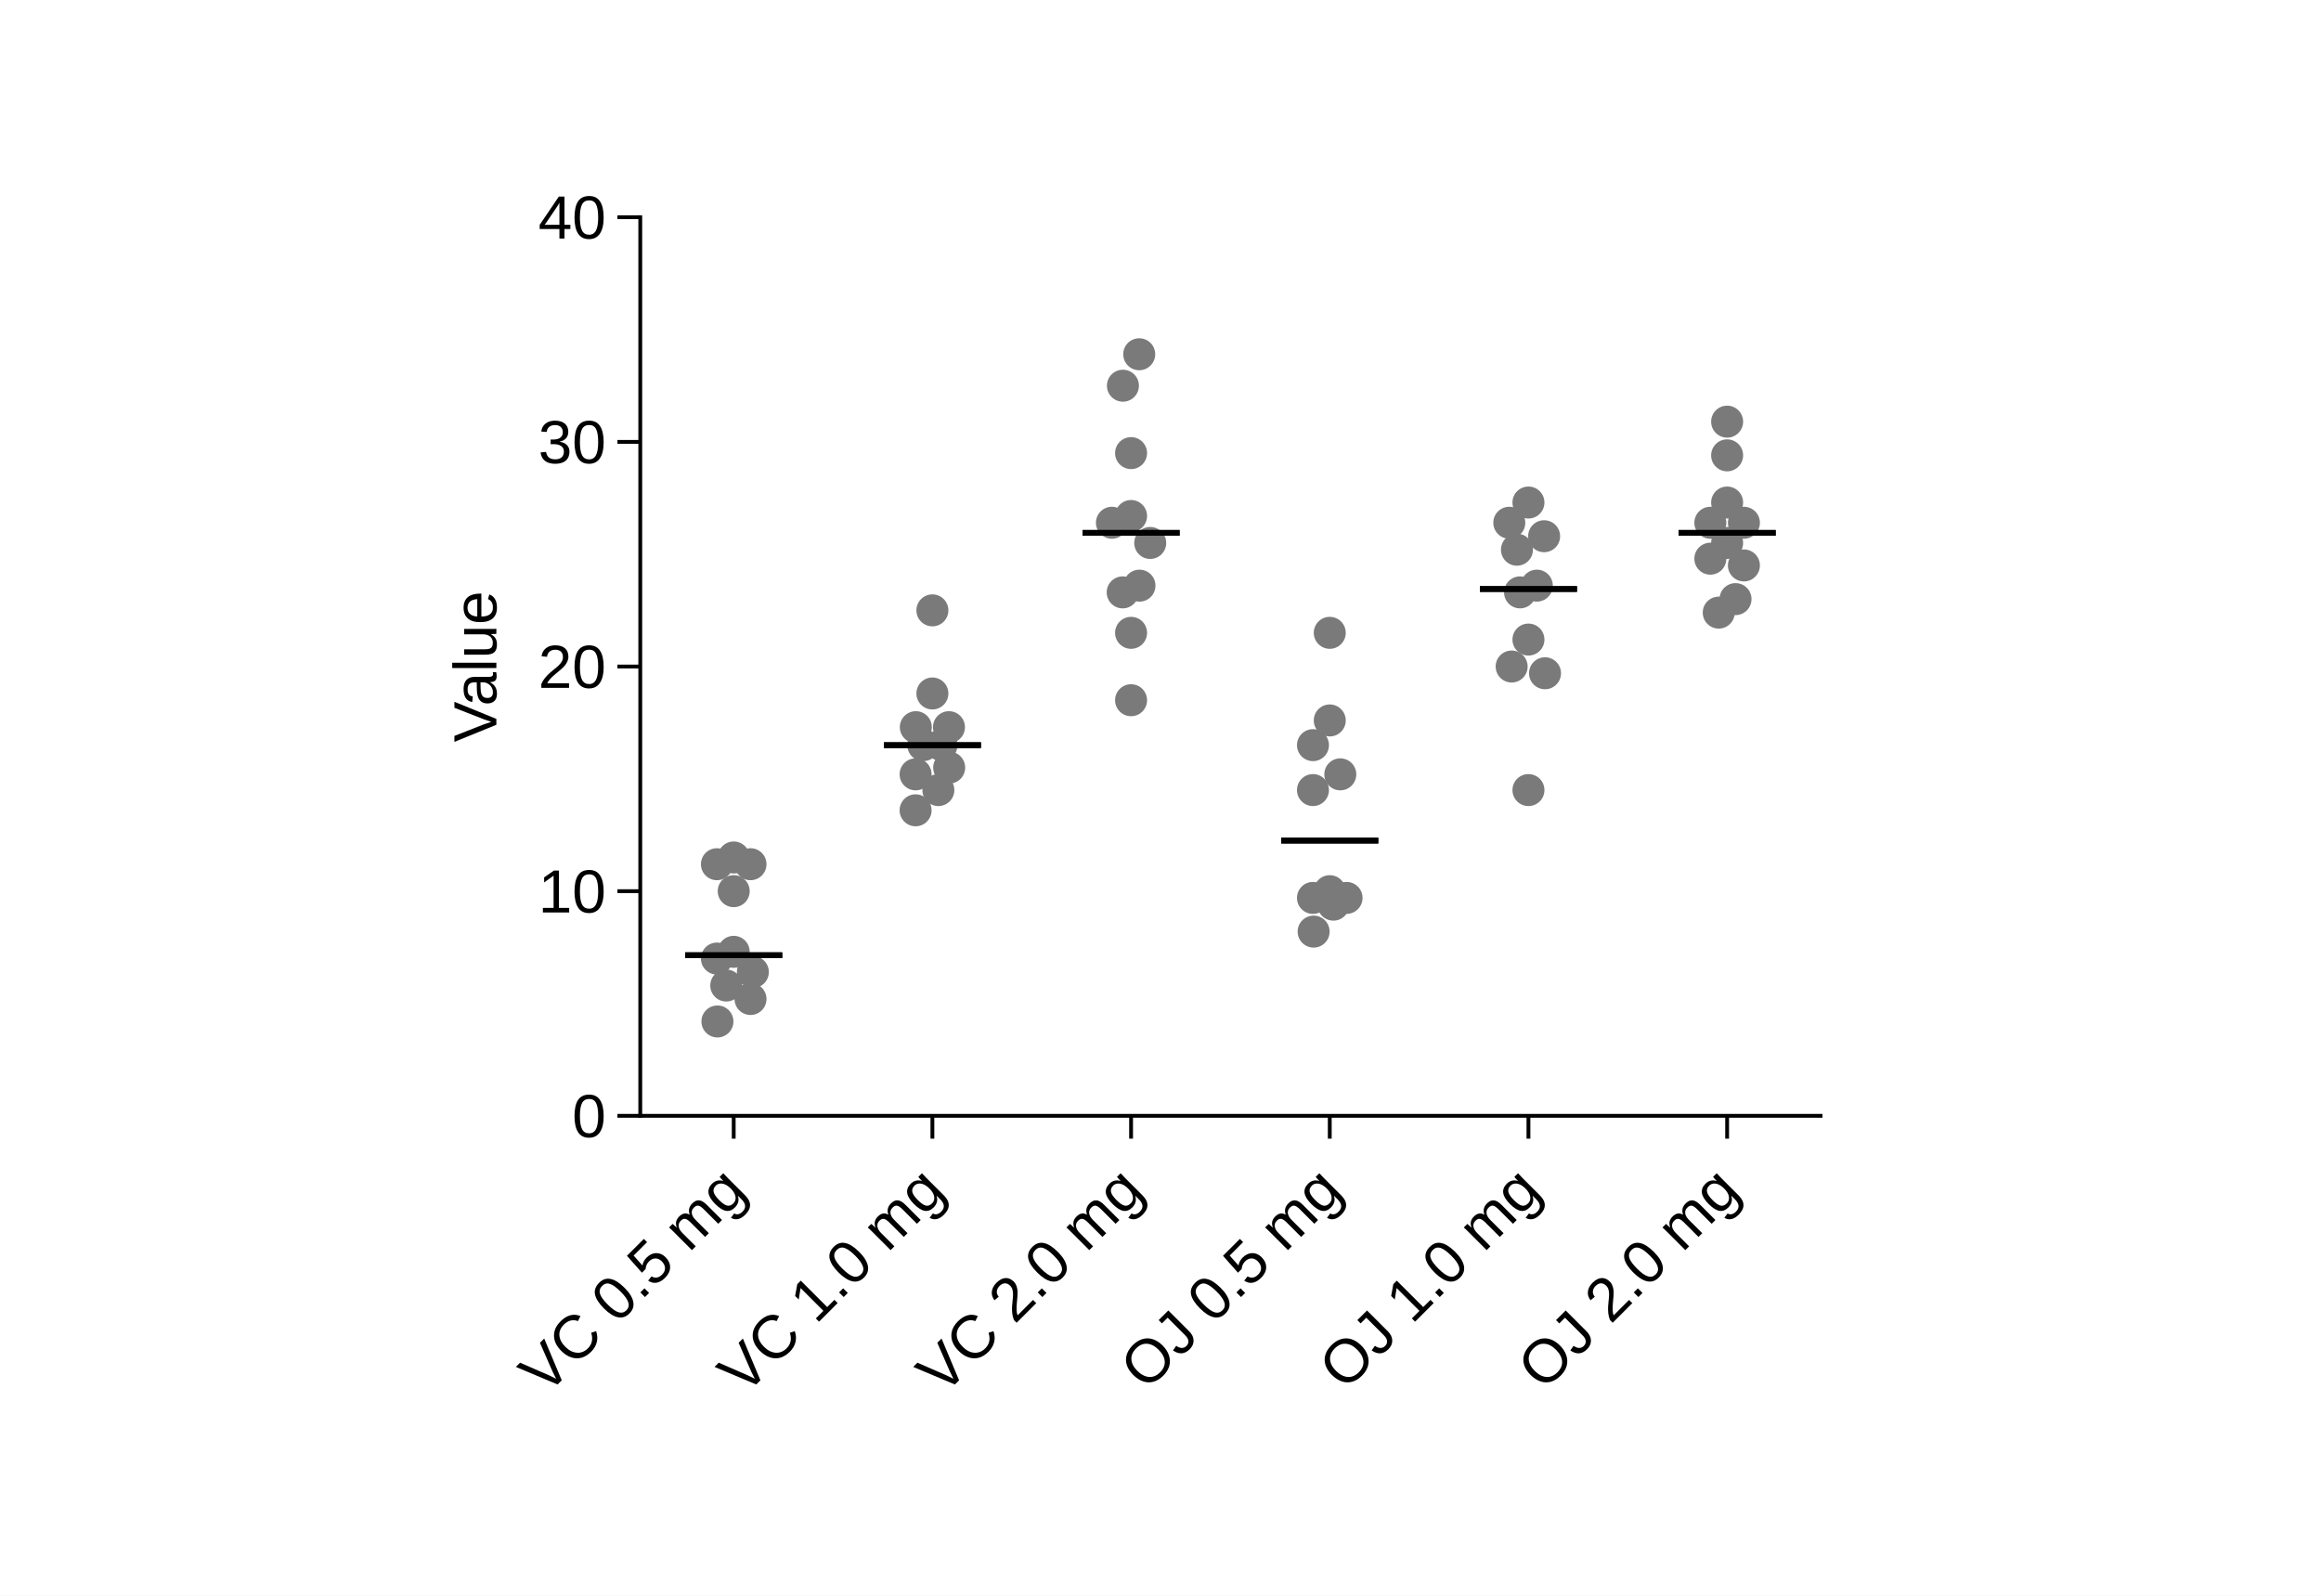
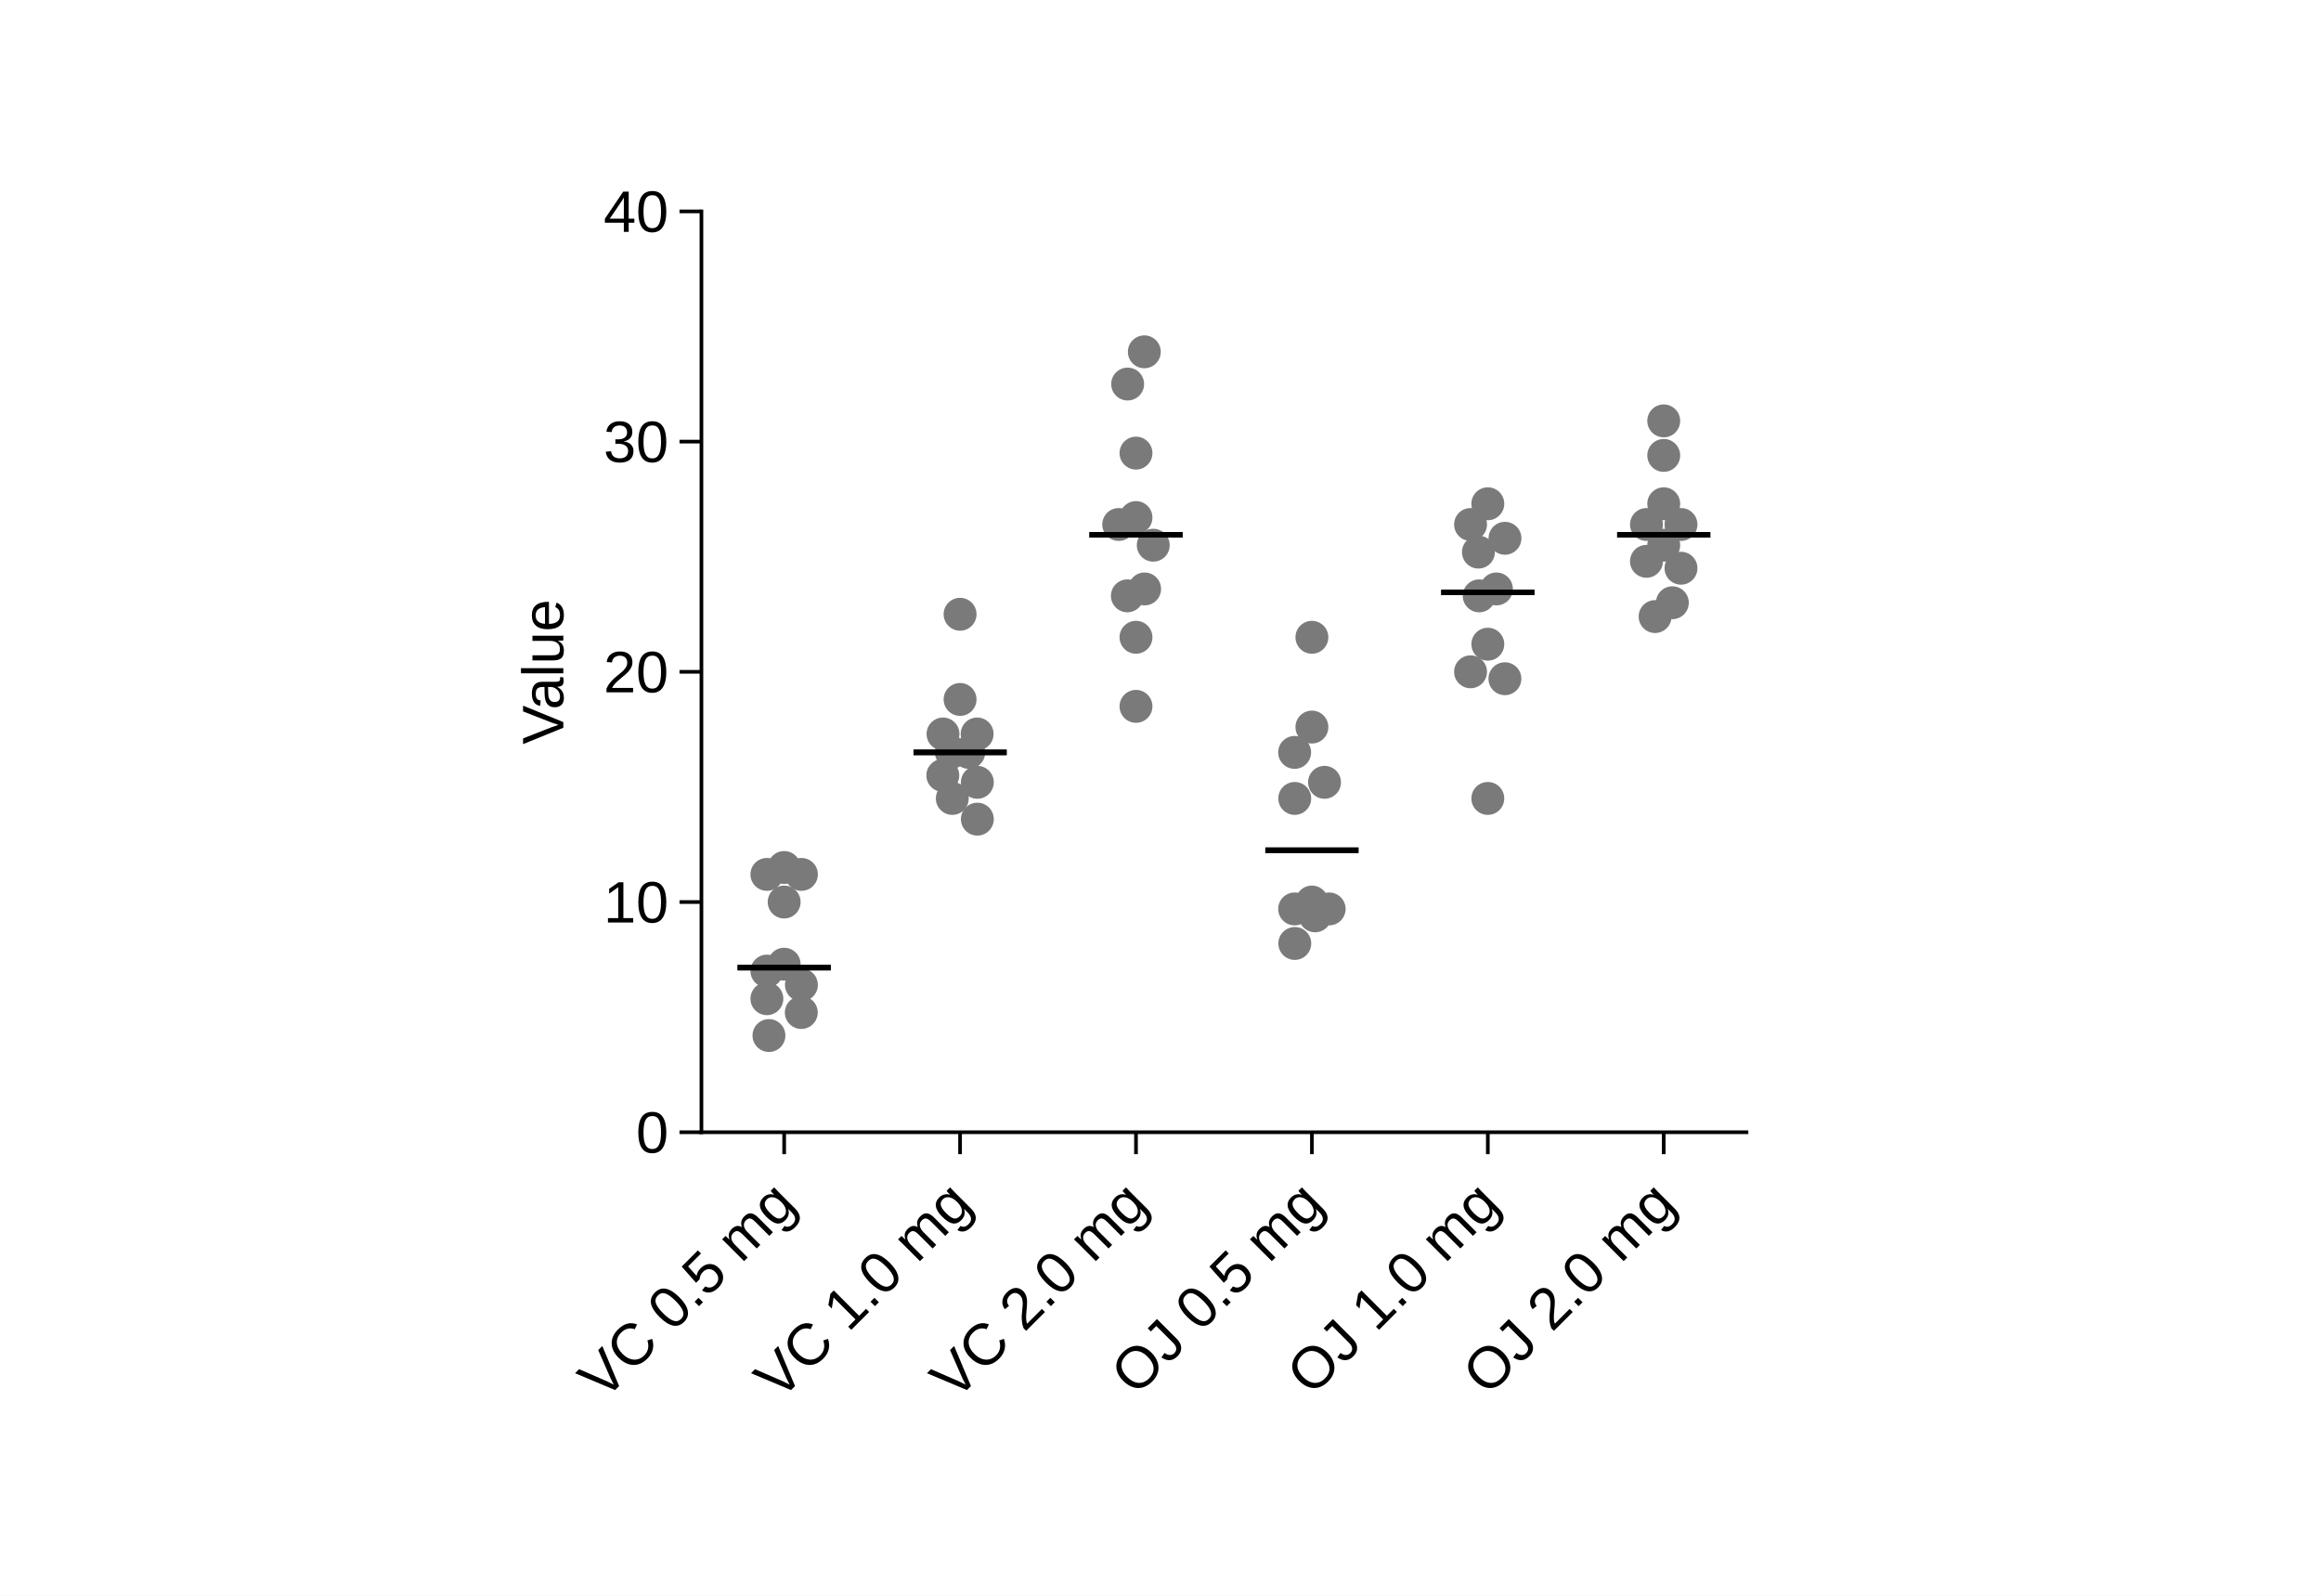
- <svg xmlns="http://www.w3.org/2000/svg" width="320" height="220" viewBox="0 0 320 220" role="img" aria-label="box example rendered in Graphitix" data-graphitix-welcome-thumbnail="box" data-preview-source="Graphitix owner-scoped SVG projection" data-source-format="svg" data-inline-ready="true" data-id-prefix="graphitix-welcome-box-id-" data-export-projection="svg" data-graph-title-suppressed="true" data-proportional-stroke-contract="source-viewport-baked-strokes-v1" data-source-viewport-width="384.865966" data-source-viewport-height="381" data-thumbnail-visual-scale="0.524934383202" data-non-scaling-stroke-count="0" preserveAspectRatio="xMidYMid meet" font-family="Arial, Helvetica, sans-serif">
+ <svg xmlns="http://www.w3.org/2000/svg" width="320" height="220" viewBox="0 0 320 220" role="img" aria-label="box example rendered in Graphitix" data-graphitix-welcome-thumbnail="box" data-preview-source="Graphitix owner-scoped SVG projection" data-source-format="svg" data-inline-ready="true" data-id-prefix="graphitix-welcome-box-id-" data-export-projection="svg" data-graph-title-suppressed="true" data-proportional-stroke-contract="source-viewport-baked-strokes-v1" data-source-viewport-width="362.865964" data-source-viewport-height="397" data-thumbnail-visual-scale="0.503778337531" data-non-scaling-stroke-count="0" preserveAspectRatio="xMidYMid meet" font-family="Arial, Helvetica, sans-serif">
  <rect width="320" height="220" fill="#ffffff" data-welcome-thumbnail-background="true" />
-   <g transform="matrix(0.5249344 0 0 0.5249344 58.98531 10)" data-welcome-thumbnail-content="true">
-     <g id="graphitix-welcome-box-id-1" transform="matrix(1 0 0 1 19.79697 0)" data-export-physical-projection="materialized">
+   <g transform="matrix(0.5037783 0 0 0.5037783 68.59799 10)" data-welcome-thumbnail-content="true">
+     <g id="graphitix-welcome-box-id-1" transform="matrix(1 0 0 1 19.79696 0)" data-export-physical-projection="materialized">
      <g style="pointer-events: none; display: none;">
-         <path d="M 36 274 L 346 274 M 36 215 L 346 215 M 36 156 L 346 156 M 36 97 L 346 97 M 36 38 L 346 38" fill="none" stroke="#d0d0d0" stroke-width="1" />
+         <path d="M 36 290 L 322 290 M 36 227 L 322 227 M 36 164 L 322 164 M 36 101 L 322 101 M 36 38 L 322 38" fill="none" stroke="#d0d0d0" stroke-width="1" />
      </g>
-       <circle cx="56.266" cy="249.22" r="4.2" fill="#7A7A7A" stroke="#000000" stroke-width="0" />
-       <circle cx="60.542" cy="206.15" r="4.2" fill="#7A7A7A" stroke="#000000" stroke-width="0" />
-       <circle cx="60.542" cy="230.93" r="4.2" fill="#7A7A7A" stroke="#000000" stroke-width="0" />
-       <circle cx="58.582" cy="239.78" r="4.2" fill="#7A7A7A" stroke="#000000" stroke-width="0" />
-       <circle cx="65.572" cy="236.24" r="4.2" fill="#7A7A7A" stroke="#000000" stroke-width="0" />
-       <circle cx="60.542" cy="215" r="4.2" fill="#7A7A7A" stroke="#000000" stroke-width="0" />
-       <circle cx="56.132" cy="207.92" r="4.2" fill="#7A7A7A" stroke="#000000" stroke-width="0" />
-       <circle cx="64.952" cy="207.92" r="4.2" fill="#7A7A7A" stroke="#000000" stroke-width="0" />
-       <circle cx="64.952" cy="243.32" r="4.2" fill="#7A7A7A" stroke="#000000" stroke-width="0" />
-       <circle cx="56.132" cy="232.7" r="4.2" fill="#7A7A7A" stroke="#000000" stroke-width="0" />
-       <line x1="48.543" y1="231.815" x2="72.541" y2="231.815" stroke="#000000" stroke-width="1.5" stroke-linecap="square" />
-       <line x1="48.543" y1="231.815" x2="72.541" y2="231.815" stroke="#000000" stroke-width="1.5" stroke-linecap="square" />
-       <circle cx="115.119" cy="176.65" r="4.2" fill="#7A7A7A" stroke="#000000" stroke-width="0" />
-       <circle cx="110.331" cy="176.65" r="4.2" fill="#7A7A7A" stroke="#000000" stroke-width="0" />
-       <circle cx="108.315" cy="184.32" r="4.2" fill="#7A7A7A" stroke="#000000" stroke-width="0" />
-       <circle cx="108.373" cy="171.93" r="4.2" fill="#7A7A7A" stroke="#000000" stroke-width="0" />
-       <circle cx="112.725" cy="141.25" r="4.2" fill="#7A7A7A" stroke="#000000" stroke-width="0" />
-       <circle cx="117.077" cy="171.93" r="4.2" fill="#7A7A7A" stroke="#000000" stroke-width="0" />
-       <circle cx="108.315" cy="193.76" r="4.2" fill="#7A7A7A" stroke="#000000" stroke-width="0" />
-       <circle cx="114.292" cy="188.45" r="4.2" fill="#7A7A7A" stroke="#000000" stroke-width="0" />
-       <circle cx="112.725" cy="163.08" r="4.2" fill="#7A7A7A" stroke="#000000" stroke-width="0" />
-       <circle cx="117.135" cy="182.55" r="4.2" fill="#7A7A7A" stroke="#000000" stroke-width="0" />
-       <line x1="100.726" y1="176.65" x2="124.724" y2="176.65" stroke="#000000" stroke-width="1.5" stroke-linecap="square" />
-       <line x1="100.726" y1="176.65" x2="124.724" y2="176.65" stroke="#000000" stroke-width="1.5" stroke-linecap="square" />
-       <circle cx="167.113" cy="134.76" r="4.2" fill="#7A7A7A" stroke="#000000" stroke-width="0" />
-       <circle cx="164.908" cy="164.85" r="4.2" fill="#7A7A7A" stroke="#000000" stroke-width="0" />
-       <circle cx="167.048" cy="73.99" r="4.2" fill="#7A7A7A" stroke="#000000" stroke-width="0" />
-       <circle cx="169.936" cy="123.55" r="4.2" fill="#7A7A7A" stroke="#000000" stroke-width="0" />
-       <circle cx="159.878" cy="118.24" r="4.2" fill="#7A7A7A" stroke="#000000" stroke-width="0" />
-       <circle cx="162.768" cy="82.25" r="4.2" fill="#7A7A7A" stroke="#000000" stroke-width="0" />
-       <circle cx="164.908" cy="116.47" r="4.2" fill="#7A7A7A" stroke="#000000" stroke-width="0" />
-       <circle cx="164.908" cy="147.15" r="4.2" fill="#7A7A7A" stroke="#000000" stroke-width="0" />
-       <circle cx="162.703" cy="136.53" r="4.2" fill="#7A7A7A" stroke="#000000" stroke-width="0" />
-       <circle cx="164.908" cy="99.95" r="4.2" fill="#7A7A7A" stroke="#000000" stroke-width="0" />
-       <line x1="152.909" y1="120.895" x2="176.907" y2="120.895" stroke="#000000" stroke-width="1.5" stroke-linecap="square" />
-       <line x1="152.909" y1="120.895" x2="176.907" y2="120.895" stroke="#000000" stroke-width="1.5" stroke-linecap="square" />
-       <circle cx="219.86" cy="184.32" r="4.2" fill="#7A7A7A" stroke="#000000" stroke-width="0" />
-       <circle cx="217.092" cy="147.15" r="4.2" fill="#7A7A7A" stroke="#000000" stroke-width="0" />
-       <circle cx="217.092" cy="170.16" r="4.2" fill="#7A7A7A" stroke="#000000" stroke-width="0" />
-       <circle cx="212.682" cy="216.77" r="4.2" fill="#7A7A7A" stroke="#000000" stroke-width="0" />
-       <circle cx="212.682" cy="188.45" r="4.2" fill="#7A7A7A" stroke="#000000" stroke-width="0" />
-       <circle cx="217.092" cy="215" r="4.2" fill="#7A7A7A" stroke="#000000" stroke-width="0" />
-       <circle cx="212.855" cy="225.62" r="4.2" fill="#7A7A7A" stroke="#000000" stroke-width="0" />
-       <circle cx="218.045" cy="218.54" r="4.2" fill="#7A7A7A" stroke="#000000" stroke-width="0" />
-       <circle cx="212.682" cy="176.65" r="4.2" fill="#7A7A7A" stroke="#000000" stroke-width="0" />
-       <circle cx="221.502" cy="216.77" r="4.2" fill="#7A7A7A" stroke="#000000" stroke-width="0" />
-       <line x1="205.093" y1="201.725" x2="229.091" y2="201.725" stroke="#000000" stroke-width="1.5" stroke-linecap="square" />
-       <line x1="205.093" y1="201.725" x2="229.091" y2="201.725" stroke="#000000" stroke-width="1.5" stroke-linecap="square" />
-       <circle cx="273.629" cy="157.77" r="4.2" fill="#7A7A7A" stroke="#000000" stroke-width="0" />
-       <circle cx="267.07" cy="136.53" r="4.2" fill="#7A7A7A" stroke="#000000" stroke-width="0" />
-       <circle cx="271.48" cy="134.76" r="4.2" fill="#7A7A7A" stroke="#000000" stroke-width="0" />
-       <circle cx="264.245" cy="118.24" r="4.2" fill="#7A7A7A" stroke="#000000" stroke-width="0" />
-       <circle cx="264.865" cy="156" r="4.2" fill="#7A7A7A" stroke="#000000" stroke-width="0" />
-       <circle cx="266.255" cy="125.32" r="4.2" fill="#7A7A7A" stroke="#000000" stroke-width="0" />
-       <circle cx="273.395" cy="121.78" r="4.2" fill="#7A7A7A" stroke="#000000" stroke-width="0" />
-       <circle cx="269.275" cy="148.92" r="4.2" fill="#7A7A7A" stroke="#000000" stroke-width="0" />
-       <circle cx="269.275" cy="188.45" r="4.2" fill="#7A7A7A" stroke="#000000" stroke-width="0" />
-       <circle cx="269.275" cy="112.93" r="4.2" fill="#7A7A7A" stroke="#000000" stroke-width="0" />
-       <line x1="257.276" y1="135.645" x2="281.274" y2="135.645" stroke="#000000" stroke-width="1.5" stroke-linecap="square" />
-       <line x1="257.276" y1="135.645" x2="281.274" y2="135.645" stroke="#000000" stroke-width="1.5" stroke-linecap="square" />
-       <circle cx="321.458" cy="123.55" r="4.2" fill="#7A7A7A" stroke="#000000" stroke-width="0" />
-       <circle cx="317.048" cy="118.24" r="4.2" fill="#7A7A7A" stroke="#000000" stroke-width="0" />
-       <circle cx="319.253" cy="141.84" r="4.2" fill="#7A7A7A" stroke="#000000" stroke-width="0" />
-       <circle cx="325.868" cy="129.45" r="4.2" fill="#7A7A7A" stroke="#000000" stroke-width="0" />
-       <circle cx="317.048" cy="127.68" r="4.2" fill="#7A7A7A" stroke="#000000" stroke-width="0" />
-       <circle cx="321.458" cy="91.69" r="4.2" fill="#7A7A7A" stroke="#000000" stroke-width="0" />
-       <circle cx="325.868" cy="118.24" r="4.2" fill="#7A7A7A" stroke="#000000" stroke-width="0" />
-       <circle cx="321.458" cy="112.93" r="4.2" fill="#7A7A7A" stroke="#000000" stroke-width="0" />
-       <circle cx="321.458" cy="100.54" r="4.2" fill="#7A7A7A" stroke="#000000" stroke-width="0" />
-       <circle cx="323.663" cy="138.3" r="4.2" fill="#7A7A7A" stroke="#000000" stroke-width="0" />
-       <line x1="309.459" y1="120.895" x2="333.457" y2="120.895" stroke="#000000" stroke-width="1.5" stroke-linecap="square" />
-       <line x1="309.459" y1="120.895" x2="333.457" y2="120.895" stroke="#000000" stroke-width="1.5" stroke-linecap="square" />
-       <line x1="36" y1="38" x2="36" y2="274" stroke="#000000" stroke-linecap="square" stroke-width="1" />
-       <line x1="30" y1="274" x2="36" y2="274" stroke="#000000" stroke-width="1" />
-       <text x="27" y="274" font-size="16" text-anchor="end" fill="#000000" font-family="Arial, Helvetica, sans-serif" dy="0.35em">0</text>
-       <line x1="30" y1="215" x2="36" y2="215" stroke="#000000" stroke-width="1" />
-       <text x="27" y="215" font-size="16" text-anchor="end" fill="#000000" font-family="Arial, Helvetica, sans-serif" dy="0.35em">10</text>
-       <line x1="30" y1="156" x2="36" y2="156" stroke="#000000" stroke-width="1" />
-       <text x="27" y="156" font-size="16" text-anchor="end" fill="#000000" font-family="Arial, Helvetica, sans-serif" dy="0.35em">20</text>
-       <line x1="30" y1="97" x2="36" y2="97" stroke="#000000" stroke-width="1" />
-       <text x="27" y="97" font-size="16" text-anchor="end" fill="#000000" font-family="Arial, Helvetica, sans-serif" dy="0.35em">30</text>
+       <circle cx="54.478" cy="263.54" r="4.5" fill="#7A7A7A" stroke="#000000" stroke-width="0" />
+       <circle cx="58.642" cy="217.55" r="4.5" fill="#7A7A7A" stroke="#000000" stroke-width="0" />
+       <circle cx="58.642" cy="244.01" r="4.5" fill="#7A7A7A" stroke="#000000" stroke-width="0" />
+       <circle cx="53.917" cy="253.46" r="4.5" fill="#7A7A7A" stroke="#000000" stroke-width="0" />
+       <circle cx="63.367" cy="249.68" r="4.5" fill="#7A7A7A" stroke="#000000" stroke-width="0" />
+       <circle cx="58.642" cy="227" r="4.5" fill="#7A7A7A" stroke="#000000" stroke-width="0" />
+       <circle cx="53.917" cy="219.44" r="4.5" fill="#7A7A7A" stroke="#000000" stroke-width="0" />
+       <circle cx="63.367" cy="219.44" r="4.5" fill="#7A7A7A" stroke="#000000" stroke-width="0" />
+       <circle cx="63.332" cy="257.24" r="4.5" fill="#7A7A7A" stroke="#000000" stroke-width="0" />
+       <circle cx="53.917" cy="245.9" r="4.5" fill="#7A7A7A" stroke="#000000" stroke-width="0" />
+       <line x1="46.649" y1="244.955" x2="70.634" y2="244.955" stroke="#000000" stroke-width="1.5" stroke-linecap="square" />
+       <line x1="46.649" y1="244.955" x2="70.634" y2="244.955" stroke="#000000" stroke-width="1.5" stroke-linecap="square" />
+       <circle cx="104.407" cy="186.05" r="4.5" fill="#7A7A7A" stroke="#000000" stroke-width="0" />
+       <circle cx="109.163" cy="186.05" r="4.5" fill="#7A7A7A" stroke="#000000" stroke-width="0" />
+       <circle cx="111.51" cy="194.24" r="4.5" fill="#7A7A7A" stroke="#000000" stroke-width="0" />
+       <circle cx="102.117" cy="181.01" r="4.5" fill="#7A7A7A" stroke="#000000" stroke-width="0" />
+       <circle cx="106.785" cy="148.25" r="4.5" fill="#7A7A7A" stroke="#000000" stroke-width="0" />
+       <circle cx="111.453" cy="181.01" r="4.5" fill="#7A7A7A" stroke="#000000" stroke-width="0" />
+       <circle cx="111.51" cy="204.32" r="4.5" fill="#7A7A7A" stroke="#000000" stroke-width="0" />
+       <circle cx="104.657" cy="198.65" r="4.5" fill="#7A7A7A" stroke="#000000" stroke-width="0" />
+       <circle cx="106.785" cy="171.56" r="4.5" fill="#7A7A7A" stroke="#000000" stroke-width="0" />
+       <circle cx="102.06" cy="192.35" r="4.5" fill="#7A7A7A" stroke="#000000" stroke-width="0" />
+       <line x1="94.792" y1="186.05" x2="118.778" y2="186.05" stroke="#000000" stroke-width="1.5" stroke-linecap="square" />
+       <line x1="94.792" y1="186.05" x2="118.778" y2="186.05" stroke="#000000" stroke-width="1.5" stroke-linecap="square" />
+       <circle cx="157.291" cy="141.32" r="4.5" fill="#7A7A7A" stroke="#000000" stroke-width="0" />
+       <circle cx="154.928" cy="173.45" r="4.5" fill="#7A7A7A" stroke="#000000" stroke-width="0" />
+       <circle cx="157.212" cy="76.43" r="4.5" fill="#7A7A7A" stroke="#000000" stroke-width="0" />
+       <circle cx="159.653" cy="129.35" r="4.5" fill="#7A7A7A" stroke="#000000" stroke-width="0" />
+       <circle cx="150.203" cy="123.68" r="4.5" fill="#7A7A7A" stroke="#000000" stroke-width="0" />
+       <circle cx="152.644" cy="85.25" r="4.5" fill="#7A7A7A" stroke="#000000" stroke-width="0" />
+       <circle cx="154.928" cy="121.79" r="4.5" fill="#7A7A7A" stroke="#000000" stroke-width="0" />
+       <circle cx="154.928" cy="154.55" r="4.5" fill="#7A7A7A" stroke="#000000" stroke-width="0" />
+       <circle cx="152.566" cy="143.21" r="4.5" fill="#7A7A7A" stroke="#000000" stroke-width="0" />
+       <circle cx="154.928" cy="104.15" r="4.5" fill="#7A7A7A" stroke="#000000" stroke-width="0" />
+       <line x1="142.936" y1="126.515" x2="166.921" y2="126.515" stroke="#000000" stroke-width="1.5" stroke-linecap="square" />
+       <line x1="142.936" y1="126.515" x2="166.921" y2="126.515" stroke="#000000" stroke-width="1.5" stroke-linecap="square" />
+       <circle cx="206.525" cy="194.24" r="4.5" fill="#7A7A7A" stroke="#000000" stroke-width="0" />
+       <circle cx="203.072" cy="154.55" r="4.5" fill="#7A7A7A" stroke="#000000" stroke-width="0" />
+       <circle cx="203.072" cy="179.12" r="4.5" fill="#7A7A7A" stroke="#000000" stroke-width="0" />
+       <circle cx="198.347" cy="228.89" r="4.5" fill="#7A7A7A" stroke="#000000" stroke-width="0" />
+       <circle cx="198.373" cy="198.65" r="4.5" fill="#7A7A7A" stroke="#000000" stroke-width="0" />
+       <circle cx="203.072" cy="227" r="4.5" fill="#7A7A7A" stroke="#000000" stroke-width="0" />
+       <circle cx="198.386" cy="238.34" r="4.5" fill="#7A7A7A" stroke="#000000" stroke-width="0" />
+       <circle cx="203.952" cy="230.78" r="4.5" fill="#7A7A7A" stroke="#000000" stroke-width="0" />
+       <circle cx="198.347" cy="186.05" r="4.5" fill="#7A7A7A" stroke="#000000" stroke-width="0" />
+       <circle cx="207.797" cy="228.89" r="4.5" fill="#7A7A7A" stroke="#000000" stroke-width="0" />
+       <line x1="191.079" y1="212.825" x2="215.064" y2="212.825" stroke="#000000" stroke-width="1.5" stroke-linecap="square" />
+       <line x1="191.079" y1="212.825" x2="215.064" y2="212.825" stroke="#000000" stroke-width="1.5" stroke-linecap="square" />
+       <circle cx="255.893" cy="165.89" r="4.5" fill="#7A7A7A" stroke="#000000" stroke-width="0" />
+       <circle cx="248.852" cy="143.21" r="4.5" fill="#7A7A7A" stroke="#000000" stroke-width="0" />
+       <circle cx="253.577" cy="141.32" r="4.5" fill="#7A7A7A" stroke="#000000" stroke-width="0" />
+       <circle cx="246.49" cy="123.68" r="4.5" fill="#7A7A7A" stroke="#000000" stroke-width="0" />
+       <circle cx="246.49" cy="164" r="4.5" fill="#7A7A7A" stroke="#000000" stroke-width="0" />
+       <circle cx="248.647" cy="131.24" r="4.5" fill="#7A7A7A" stroke="#000000" stroke-width="0" />
+       <circle cx="255.91" cy="127.46" r="4.5" fill="#7A7A7A" stroke="#000000" stroke-width="0" />
+       <circle cx="251.215" cy="156.44" r="4.5" fill="#7A7A7A" stroke="#000000" stroke-width="0" />
+       <circle cx="251.215" cy="198.65" r="4.5" fill="#7A7A7A" stroke="#000000" stroke-width="0" />
+       <circle cx="251.215" cy="118.01" r="4.5" fill="#7A7A7A" stroke="#000000" stroke-width="0" />
+       <line x1="239.222" y1="142.265" x2="263.207" y2="142.265" stroke="#000000" stroke-width="1.5" stroke-linecap="square" />
+       <line x1="239.222" y1="142.265" x2="263.207" y2="142.265" stroke="#000000" stroke-width="1.5" stroke-linecap="square" />
+       <circle cx="299.358" cy="129.35" r="4.5" fill="#7A7A7A" stroke="#000000" stroke-width="0" />
+       <circle cx="294.633" cy="123.68" r="4.5" fill="#7A7A7A" stroke="#000000" stroke-width="0" />
+       <circle cx="296.996" cy="148.88" r="4.5" fill="#7A7A7A" stroke="#000000" stroke-width="0" />
+       <circle cx="304.083" cy="135.65" r="4.5" fill="#7A7A7A" stroke="#000000" stroke-width="0" />
+       <circle cx="294.633" cy="133.76" r="4.5" fill="#7A7A7A" stroke="#000000" stroke-width="0" />
+       <circle cx="299.358" cy="95.33" r="4.5" fill="#7A7A7A" stroke="#000000" stroke-width="0" />
+       <circle cx="304.083" cy="123.68" r="4.5" fill="#7A7A7A" stroke="#000000" stroke-width="0" />
+       <circle cx="299.358" cy="118.01" r="4.5" fill="#7A7A7A" stroke="#000000" stroke-width="0" />
+       <circle cx="299.358" cy="104.78" r="4.5" fill="#7A7A7A" stroke="#000000" stroke-width="0" />
+       <circle cx="301.721" cy="145.1" r="4.5" fill="#7A7A7A" stroke="#000000" stroke-width="0" />
+       <line x1="287.366" y1="126.515" x2="311.351" y2="126.515" stroke="#000000" stroke-width="1.5" stroke-linecap="square" />
+       <line x1="287.366" y1="126.515" x2="311.351" y2="126.515" stroke="#000000" stroke-width="1.5" stroke-linecap="square" />
+       <line x1="36" y1="38" x2="36" y2="290" stroke="#000000" stroke-linecap="square" stroke-width="1" />
+       <line x1="30" y1="290" x2="36" y2="290" stroke="#000000" stroke-width="1" />
+       <text x="27" y="290" font-size="16" text-anchor="end" fill="#000000" font-family="Arial, Helvetica, sans-serif" dy="0.35em">0</text>
+       <line x1="30" y1="227" x2="36" y2="227" stroke="#000000" stroke-width="1" />
+       <text x="27" y="227" font-size="16" text-anchor="end" fill="#000000" font-family="Arial, Helvetica, sans-serif" dy="0.35em">10</text>
+       <line x1="30" y1="164" x2="36" y2="164" stroke="#000000" stroke-width="1" />
+       <text x="27" y="164" font-size="16" text-anchor="end" fill="#000000" font-family="Arial, Helvetica, sans-serif" dy="0.35em">20</text>
+       <line x1="30" y1="101" x2="36" y2="101" stroke="#000000" stroke-width="1" />
+       <text x="27" y="101" font-size="16" text-anchor="end" fill="#000000" font-family="Arial, Helvetica, sans-serif" dy="0.35em">30</text>
      <line x1="30" y1="38" x2="36" y2="38" stroke="#000000" stroke-width="1" />
      <text x="27" y="38" font-size="16" text-anchor="end" fill="#000000" font-family="Arial, Helvetica, sans-serif" dy="0.35em">40</text>
-       <line x1="36" y1="274" x2="346" y2="274" stroke="#000000" stroke-linecap="square" stroke-width="1" />
+       <line x1="36" y1="290" x2="322" y2="290" stroke="#000000" stroke-linecap="square" stroke-width="1" />
      <g stroke-width="1" fill="none" stroke="#000000" style="display: none;">
-         <line x1="36" y1="38" x2="346" y2="38" stroke="#000000" stroke-linecap="square" stroke-width="1" />
-         <line x1="346" y1="38" x2="346" y2="274" stroke="#000000" stroke-linecap="square" stroke-width="1" />
+         <line x1="36" y1="38" x2="322" y2="38" stroke="#000000" stroke-linecap="square" stroke-width="1" />
+         <line x1="322" y1="38" x2="322" y2="290" stroke="#000000" stroke-linecap="square" stroke-width="1" />
      </g>
-       <line x1="60.542" y1="274" x2="60.542" y2="280" stroke="#000000" stroke-width="1" />
-       <text x="60.542" y="289" font-size="16" text-anchor="end" fill="#000000" dy="5.6" style=" touch-action: none" transform="translate(0 1.3772) rotate(-45 60.54167 289)" font-family="Arial, Helvetica, sans-serif">VC 0.5 mg</text>
-       <line x1="112.725" y1="274" x2="112.725" y2="280" stroke="#000000" stroke-width="1" />
-       <text x="112.725" y="289" font-size="16" text-anchor="end" fill="#000000" dy="5.6" style=" touch-action: none" transform="translate(0 1.3772) rotate(-45 112.725 289)" font-family="Arial, Helvetica, sans-serif">VC 1.0 mg</text>
-       <line x1="164.908" y1="274" x2="164.908" y2="280" stroke="#000000" stroke-width="1" />
-       <text x="164.908" y="289" font-size="16" text-anchor="end" fill="#000000" dy="5.6" style=" touch-action: none" transform="translate(0 1.3772) rotate(-45 164.9083 289)" font-family="Arial, Helvetica, sans-serif">VC 2.0 mg</text>
-       <line x1="217.092" y1="274" x2="217.092" y2="280" stroke="#000000" stroke-width="1" />
-       <text x="217.092" y="289" font-size="16" text-anchor="end" fill="#000000" dy="5.6" style=" touch-action: none" transform="translate(0 1.3772) rotate(-45 217.0917 289)" font-family="Arial, Helvetica, sans-serif">OJ 0.5 mg</text>
-       <line x1="269.275" y1="274" x2="269.275" y2="280" stroke="#000000" stroke-width="1" />
-       <text x="269.275" y="289" font-size="16" text-anchor="end" fill="#000000" dy="5.6" style=" touch-action: none" transform="translate(0 1.3772) rotate(-45 269.275 289)" font-family="Arial, Helvetica, sans-serif">OJ 1.0 mg</text>
-       <line x1="321.458" y1="274" x2="321.458" y2="280" stroke="#000000" stroke-width="1" />
-       <text x="321.458" y="289" font-size="16" text-anchor="end" fill="#000000" dy="5.6" style=" touch-action: none" transform="translate(0 1.3772) rotate(-45 321.4583 289)" font-family="Arial, Helvetica, sans-serif">OJ 2.0 mg</text>
-       <text x="-1.797" y="156" transform="rotate(-90 -1.796875 156)" text-anchor="middle" font-size="16" fill="#000000" style=" touch-action: none" font-family="Arial, Helvetica, sans-serif">Value</text>
+       <line x1="58.642" y1="290" x2="58.642" y2="296" stroke="#000000" stroke-width="1" />
+       <text x="58.642" y="305" font-size="16" text-anchor="end" fill="#000000" dy="5.6" tabindex="0" aria-label="Move VC 0.5 mg" role="group" aria-roledescription="movable graph label" aria-keyshortcuts="ArrowLeft ArrowRight ArrowUp ArrowDown" aria-description="Use the arrow keys to move; hold Shift for larger steps." style=" touch-action: none" transform="translate(0 1.3772) rotate(-45 58.64167 305)" font-family="Arial, Helvetica, sans-serif">VC 0.5 mg</text>
+       <line x1="106.785" y1="290" x2="106.785" y2="296" stroke="#000000" stroke-width="1" />
+       <text x="106.785" y="305" font-size="16" text-anchor="end" fill="#000000" dy="5.6" tabindex="0" aria-label="Move VC 1.0 mg" role="group" aria-roledescription="movable graph label" aria-keyshortcuts="ArrowLeft ArrowRight ArrowUp ArrowDown" aria-description="Use the arrow keys to move; hold Shift for larger steps." style=" touch-action: none" transform="translate(0 1.3772) rotate(-45 106.785 305)" font-family="Arial, Helvetica, sans-serif">VC 1.0 mg</text>
+       <line x1="154.928" y1="290" x2="154.928" y2="296" stroke="#000000" stroke-width="1" />
+       <text x="154.928" y="305" font-size="16" text-anchor="end" fill="#000000" dy="5.6" tabindex="0" aria-label="Move VC 2.0 mg" role="group" aria-roledescription="movable graph label" aria-keyshortcuts="ArrowLeft ArrowRight ArrowUp ArrowDown" aria-description="Use the arrow keys to move; hold Shift for larger steps." style=" touch-action: none" transform="translate(0 1.3772) rotate(-45 154.9283 305)" font-family="Arial, Helvetica, sans-serif">VC 2.0 mg</text>
+       <line x1="203.072" y1="290" x2="203.072" y2="296" stroke="#000000" stroke-width="1" />
+       <text x="203.072" y="305" font-size="16" text-anchor="end" fill="#000000" dy="5.6" tabindex="0" aria-label="Move OJ 0.5 mg" role="group" aria-roledescription="movable graph label" aria-keyshortcuts="ArrowLeft ArrowRight ArrowUp ArrowDown" aria-description="Use the arrow keys to move; hold Shift for larger steps." style=" touch-action: none" transform="translate(0 1.3772) rotate(-45 203.0717 305)" font-family="Arial, Helvetica, sans-serif">OJ 0.5 mg</text>
+       <line x1="251.215" y1="290" x2="251.215" y2="296" stroke="#000000" stroke-width="1" />
+       <text x="251.215" y="305" font-size="16" text-anchor="end" fill="#000000" dy="5.6" tabindex="0" aria-label="Move OJ 1.0 mg" role="group" aria-roledescription="movable graph label" aria-keyshortcuts="ArrowLeft ArrowRight ArrowUp ArrowDown" aria-description="Use the arrow keys to move; hold Shift for larger steps." style=" touch-action: none" transform="translate(0 1.3772) rotate(-45 251.215 305)" font-family="Arial, Helvetica, sans-serif">OJ 1.0 mg</text>
+       <line x1="299.358" y1="290" x2="299.358" y2="296" stroke="#000000" stroke-width="1" />
+       <text x="299.358" y="305" font-size="16" text-anchor="end" fill="#000000" dy="5.6" tabindex="0" aria-label="Move OJ 2.0 mg" role="group" aria-roledescription="movable graph label" aria-keyshortcuts="ArrowLeft ArrowRight ArrowUp ArrowDown" aria-description="Use the arrow keys to move; hold Shift for larger steps." style=" touch-action: none" transform="translate(0 1.3772) rotate(-45 299.3583 305)" font-family="Arial, Helvetica, sans-serif">OJ 2.0 mg</text>
+       <text x="-1.797" y="164" transform="rotate(-90 -1.796875 164)" text-anchor="middle" font-size="16" fill="#000000" style=" touch-action: none" tabindex="0" aria-label="Move y-axis title" role="group" aria-roledescription="movable graph label" aria-keyshortcuts="ArrowLeft ArrowRight ArrowUp ArrowDown" aria-description="Use the arrow keys to move; hold Shift for larger steps." font-family="Arial, Helvetica, sans-serif">Value</text>
    </g>
  </g>
</svg>
